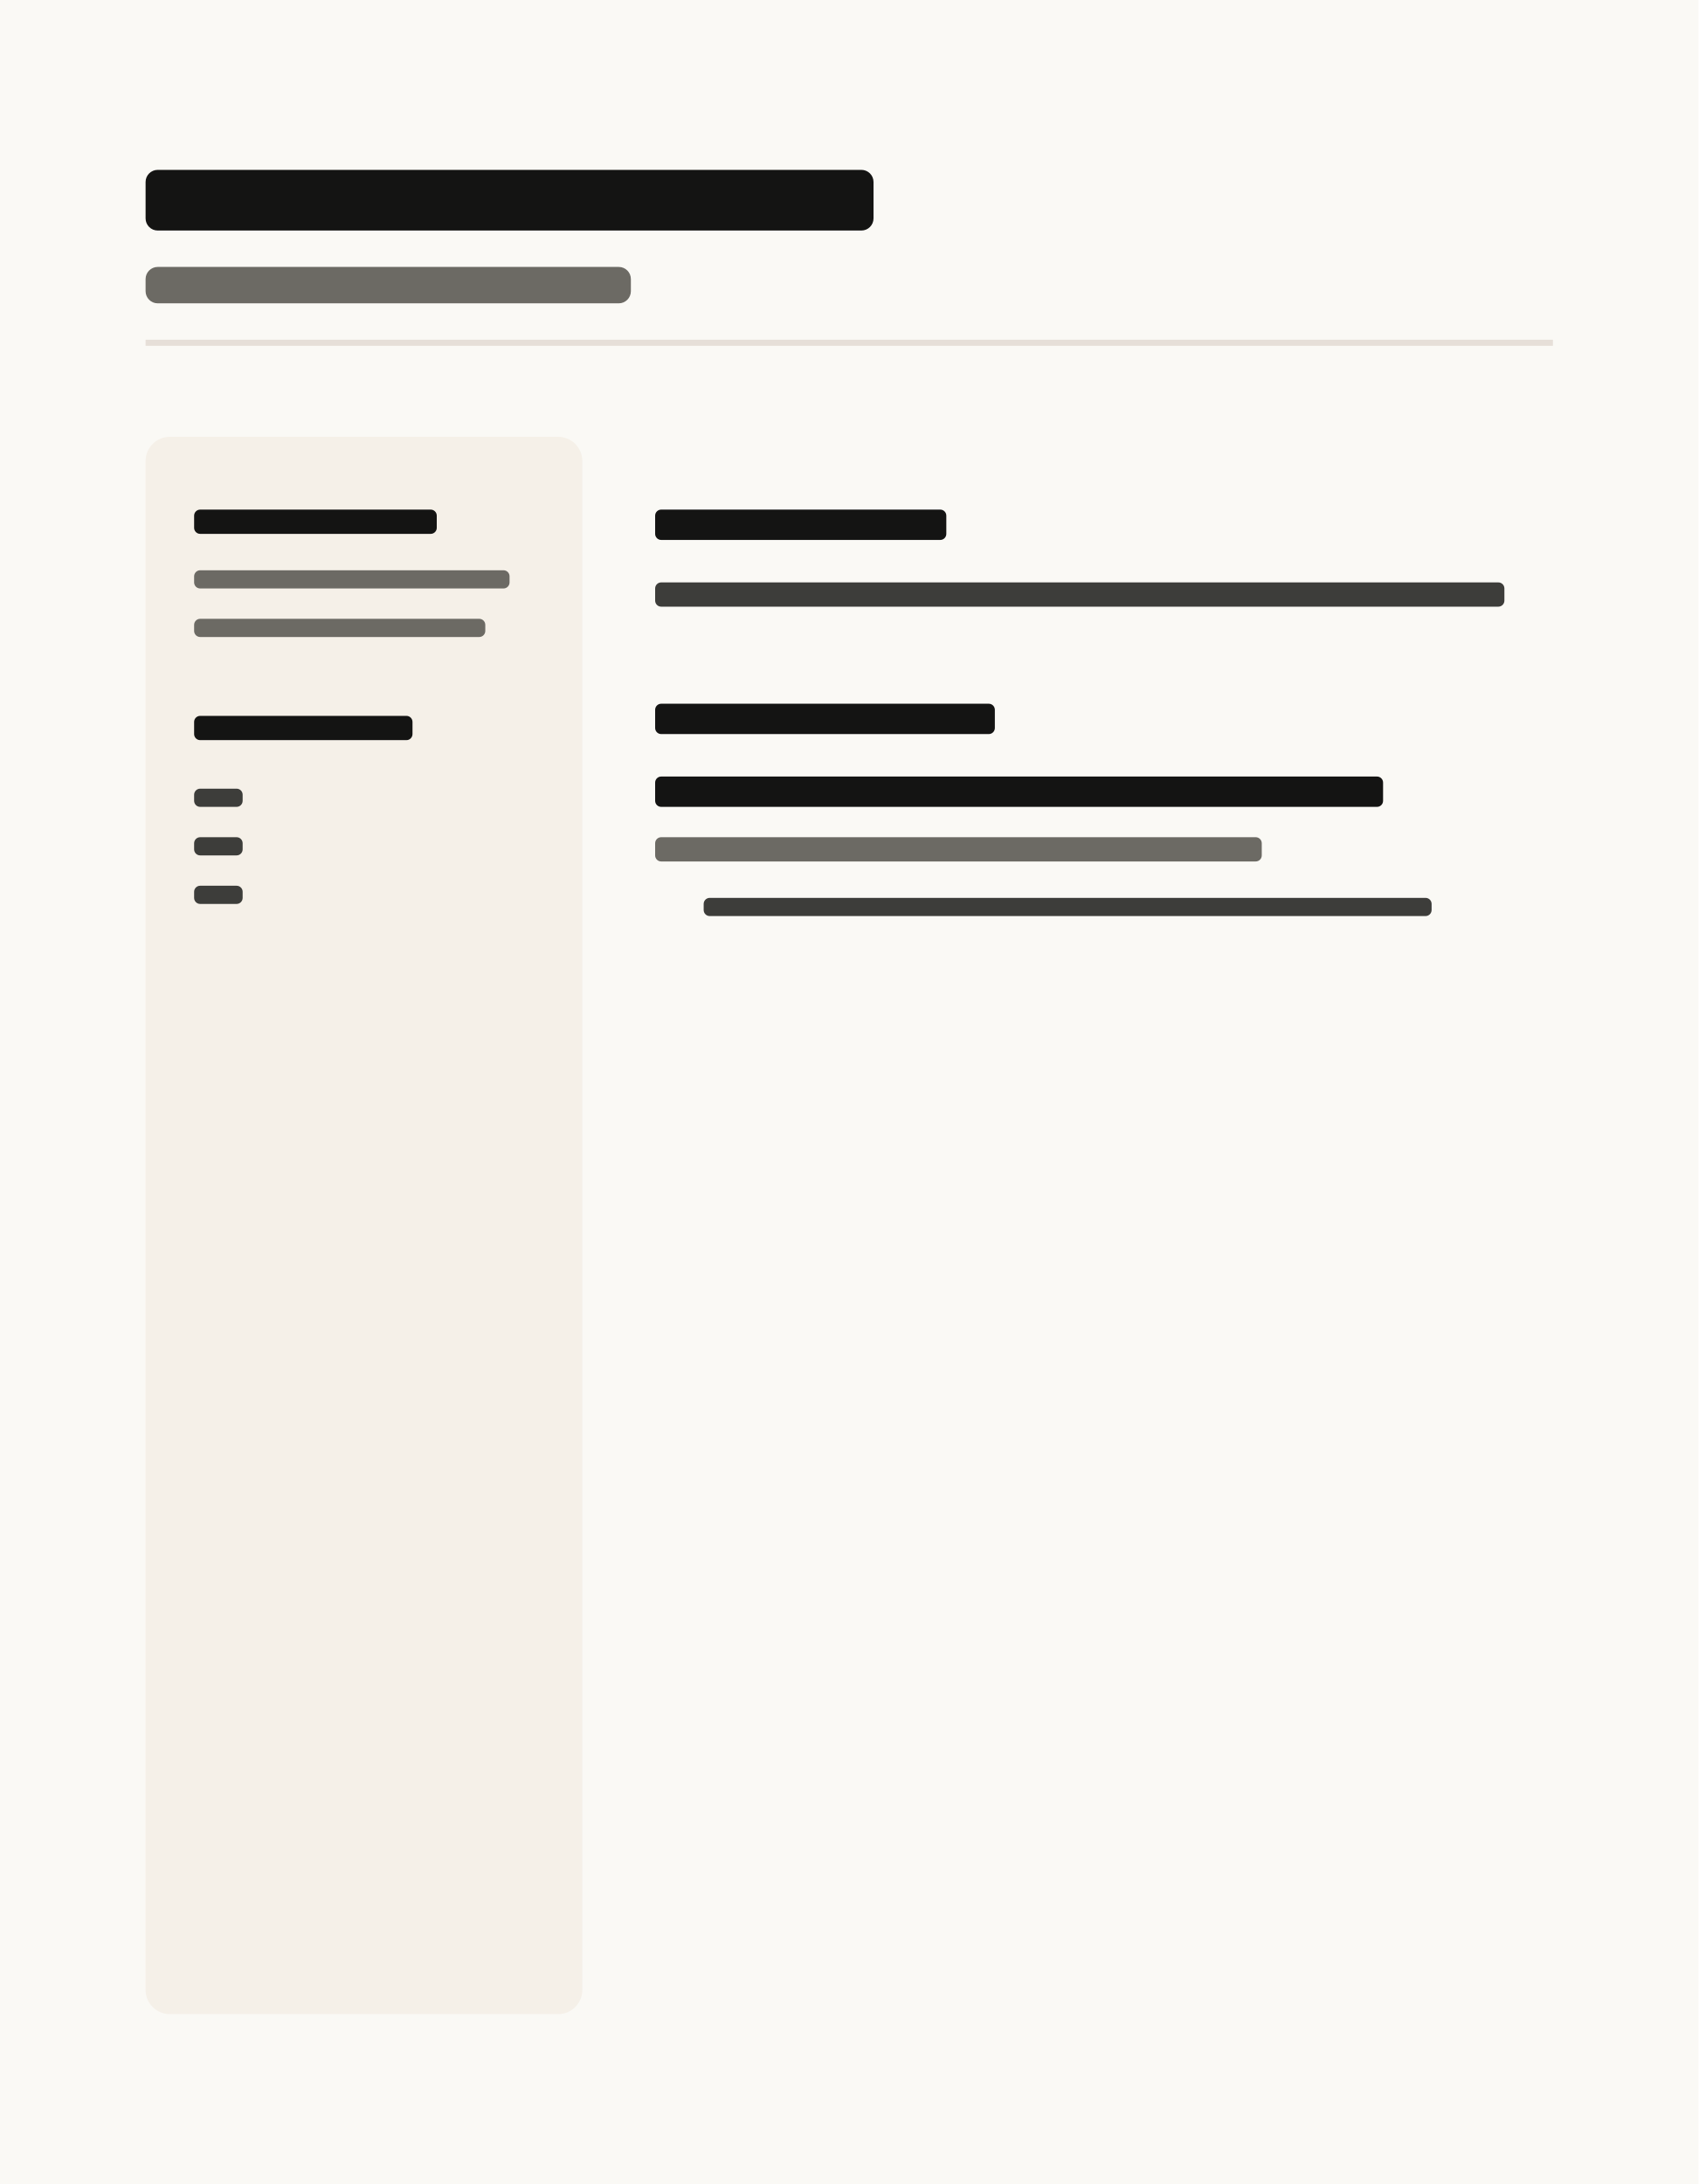
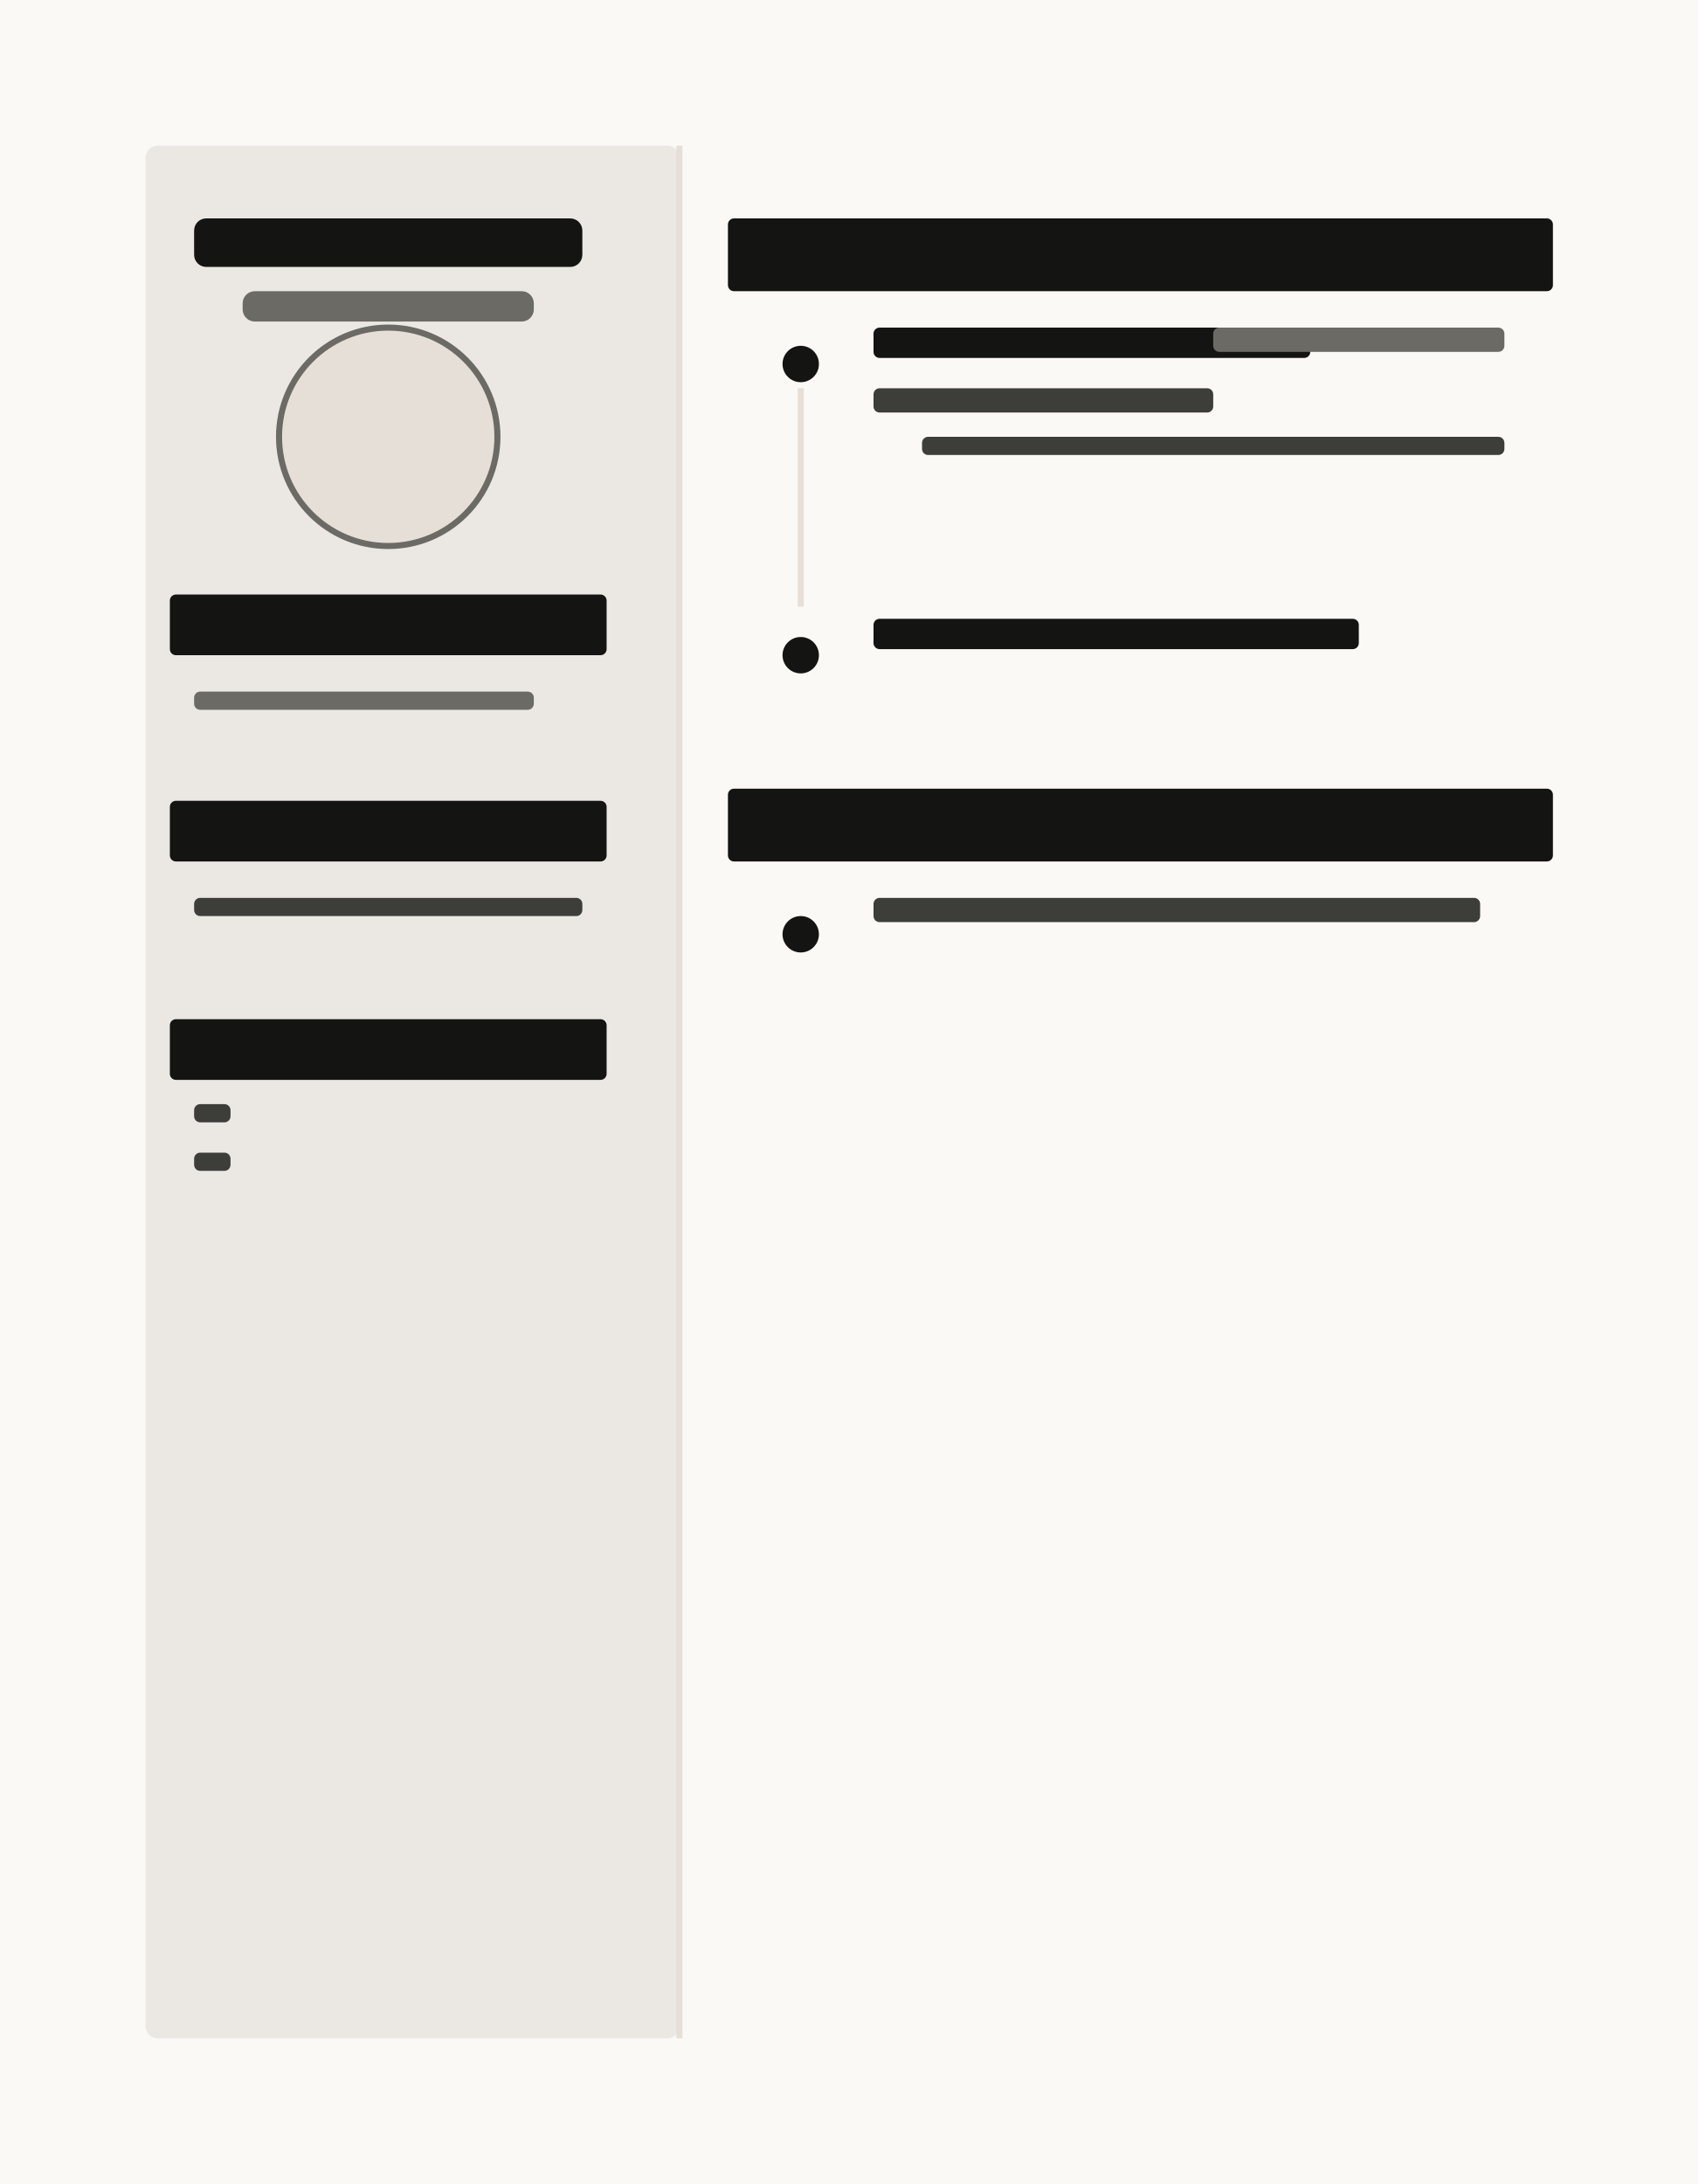
<svg xmlns="http://www.w3.org/2000/svg" width="280" height="360" viewBox="0 0 280 360" fill="none">
  <rect width="280" height="360" fill="#faf9f5" />
-   <rect x="24" y="28" width="120" height="10" rx="2" fill="#141413" />
-   <rect x="24" y="44" width="80" height="6" rx="2" fill="#6c6a64" />
-   <rect x="24" y="56" width="232" height="1" fill="#e6dfd8" />
-   <rect x="24" y="72" width="72" height="260" rx="4" fill="#f5f0e8" />
-   <rect x="32" y="84" width="40" height="4" rx="1" fill="#141413" />
-   <rect x="32" y="94" width="52" height="3" rx="1" fill="#6c6a64" />
-   <rect x="32" y="102" width="48" height="3" rx="1" fill="#6c6a64" />
-   <rect x="32" y="118" width="36" height="4" rx="1" fill="#141413" />
-   <rect x="32" y="130" width="8" height="3" rx="1" fill="#3d3d3a" />
-   <rect x="32" y="138" width="8" height="3" rx="1" fill="#3d3d3a" />
-   <rect x="32" y="146" width="8" height="3" rx="1" fill="#3d3d3a" />
-   <rect x="108" y="84" width="48" height="5" rx="1" fill="#141413" />
-   <rect x="108" y="96" width="140" height="4" rx="1" fill="#3d3d3a" />
-   <rect x="108" y="116" width="56" height="5" rx="1" fill="#141413" />
-   <rect x="108" y="128" width="120" height="5" rx="1" fill="#141413" />
-   <rect x="108" y="138" width="100" height="4" rx="1" fill="#6c6a64" />
-   <rect x="116" y="148" width="120" height="3" rx="1" fill="#3d3d3a" />
+   <rect x="24" y="24" width="88" height="312" rx="2" fill="#ebe8e4" />
+   <line x1="112" y1="24" x2="112" y2="336" stroke="#e6dfd8" stroke-width="1" />
+   <rect x="32" y="36" width="64" height="8" rx="2" fill="#141413" />
+   <rect x="40" y="48" width="48" height="5" rx="2" fill="#6c6a64" />
+   <circle cx="64" cy="72" r="18" fill="#e6dfd8" stroke="#6c6a64" stroke-width="1" />
+   <rect x="28" y="98" width="72" height="10" rx="1" fill="#141413" />
+   <rect x="32" y="114" width="56" height="3" rx="1" fill="#6c6a64" />
+   <rect x="28" y="132" width="72" height="10" rx="1" fill="#141413" />
+   <rect x="32" y="148" width="64" height="3" rx="1" fill="#3d3d3a" />
+   <rect x="28" y="168" width="72" height="10" rx="1" fill="#141413" />
+   <rect x="32" y="182" width="6" height="3" rx="1" fill="#3d3d3a" />
+   <rect x="32" y="190" width="6" height="3" rx="1" fill="#3d3d3a" />
+   <rect x="120" y="36" width="136" height="12" rx="1" fill="#141413" />
+   <circle cx="132" cy="60" r="3" fill="#141413" />
+   <line x1="132" y1="64" x2="132" y2="100" stroke="#e6dfd8" stroke-width="1" />
+   <rect x="144" y="54" width="72" height="5" rx="1" fill="#141413" />
+   <rect x="200" y="54" width="48" height="4" rx="1" fill="#6c6a64" />
+   <rect x="144" y="64" width="56" height="4" rx="1" fill="#3d3d3a" />
+   <rect x="152" y="72" width="96" height="3" rx="1" fill="#3d3d3a" />
+   <circle cx="132" cy="108" r="3" fill="#141413" />
+   <rect x="144" y="102" width="80" height="5" rx="1" fill="#141413" />
+   <rect x="120" y="130" width="136" height="12" rx="1" fill="#141413" />
+   <circle cx="132" cy="154" r="3" fill="#141413" />
+   <rect x="144" y="148" width="100" height="4" rx="1" fill="#3d3d3a" />
</svg>
